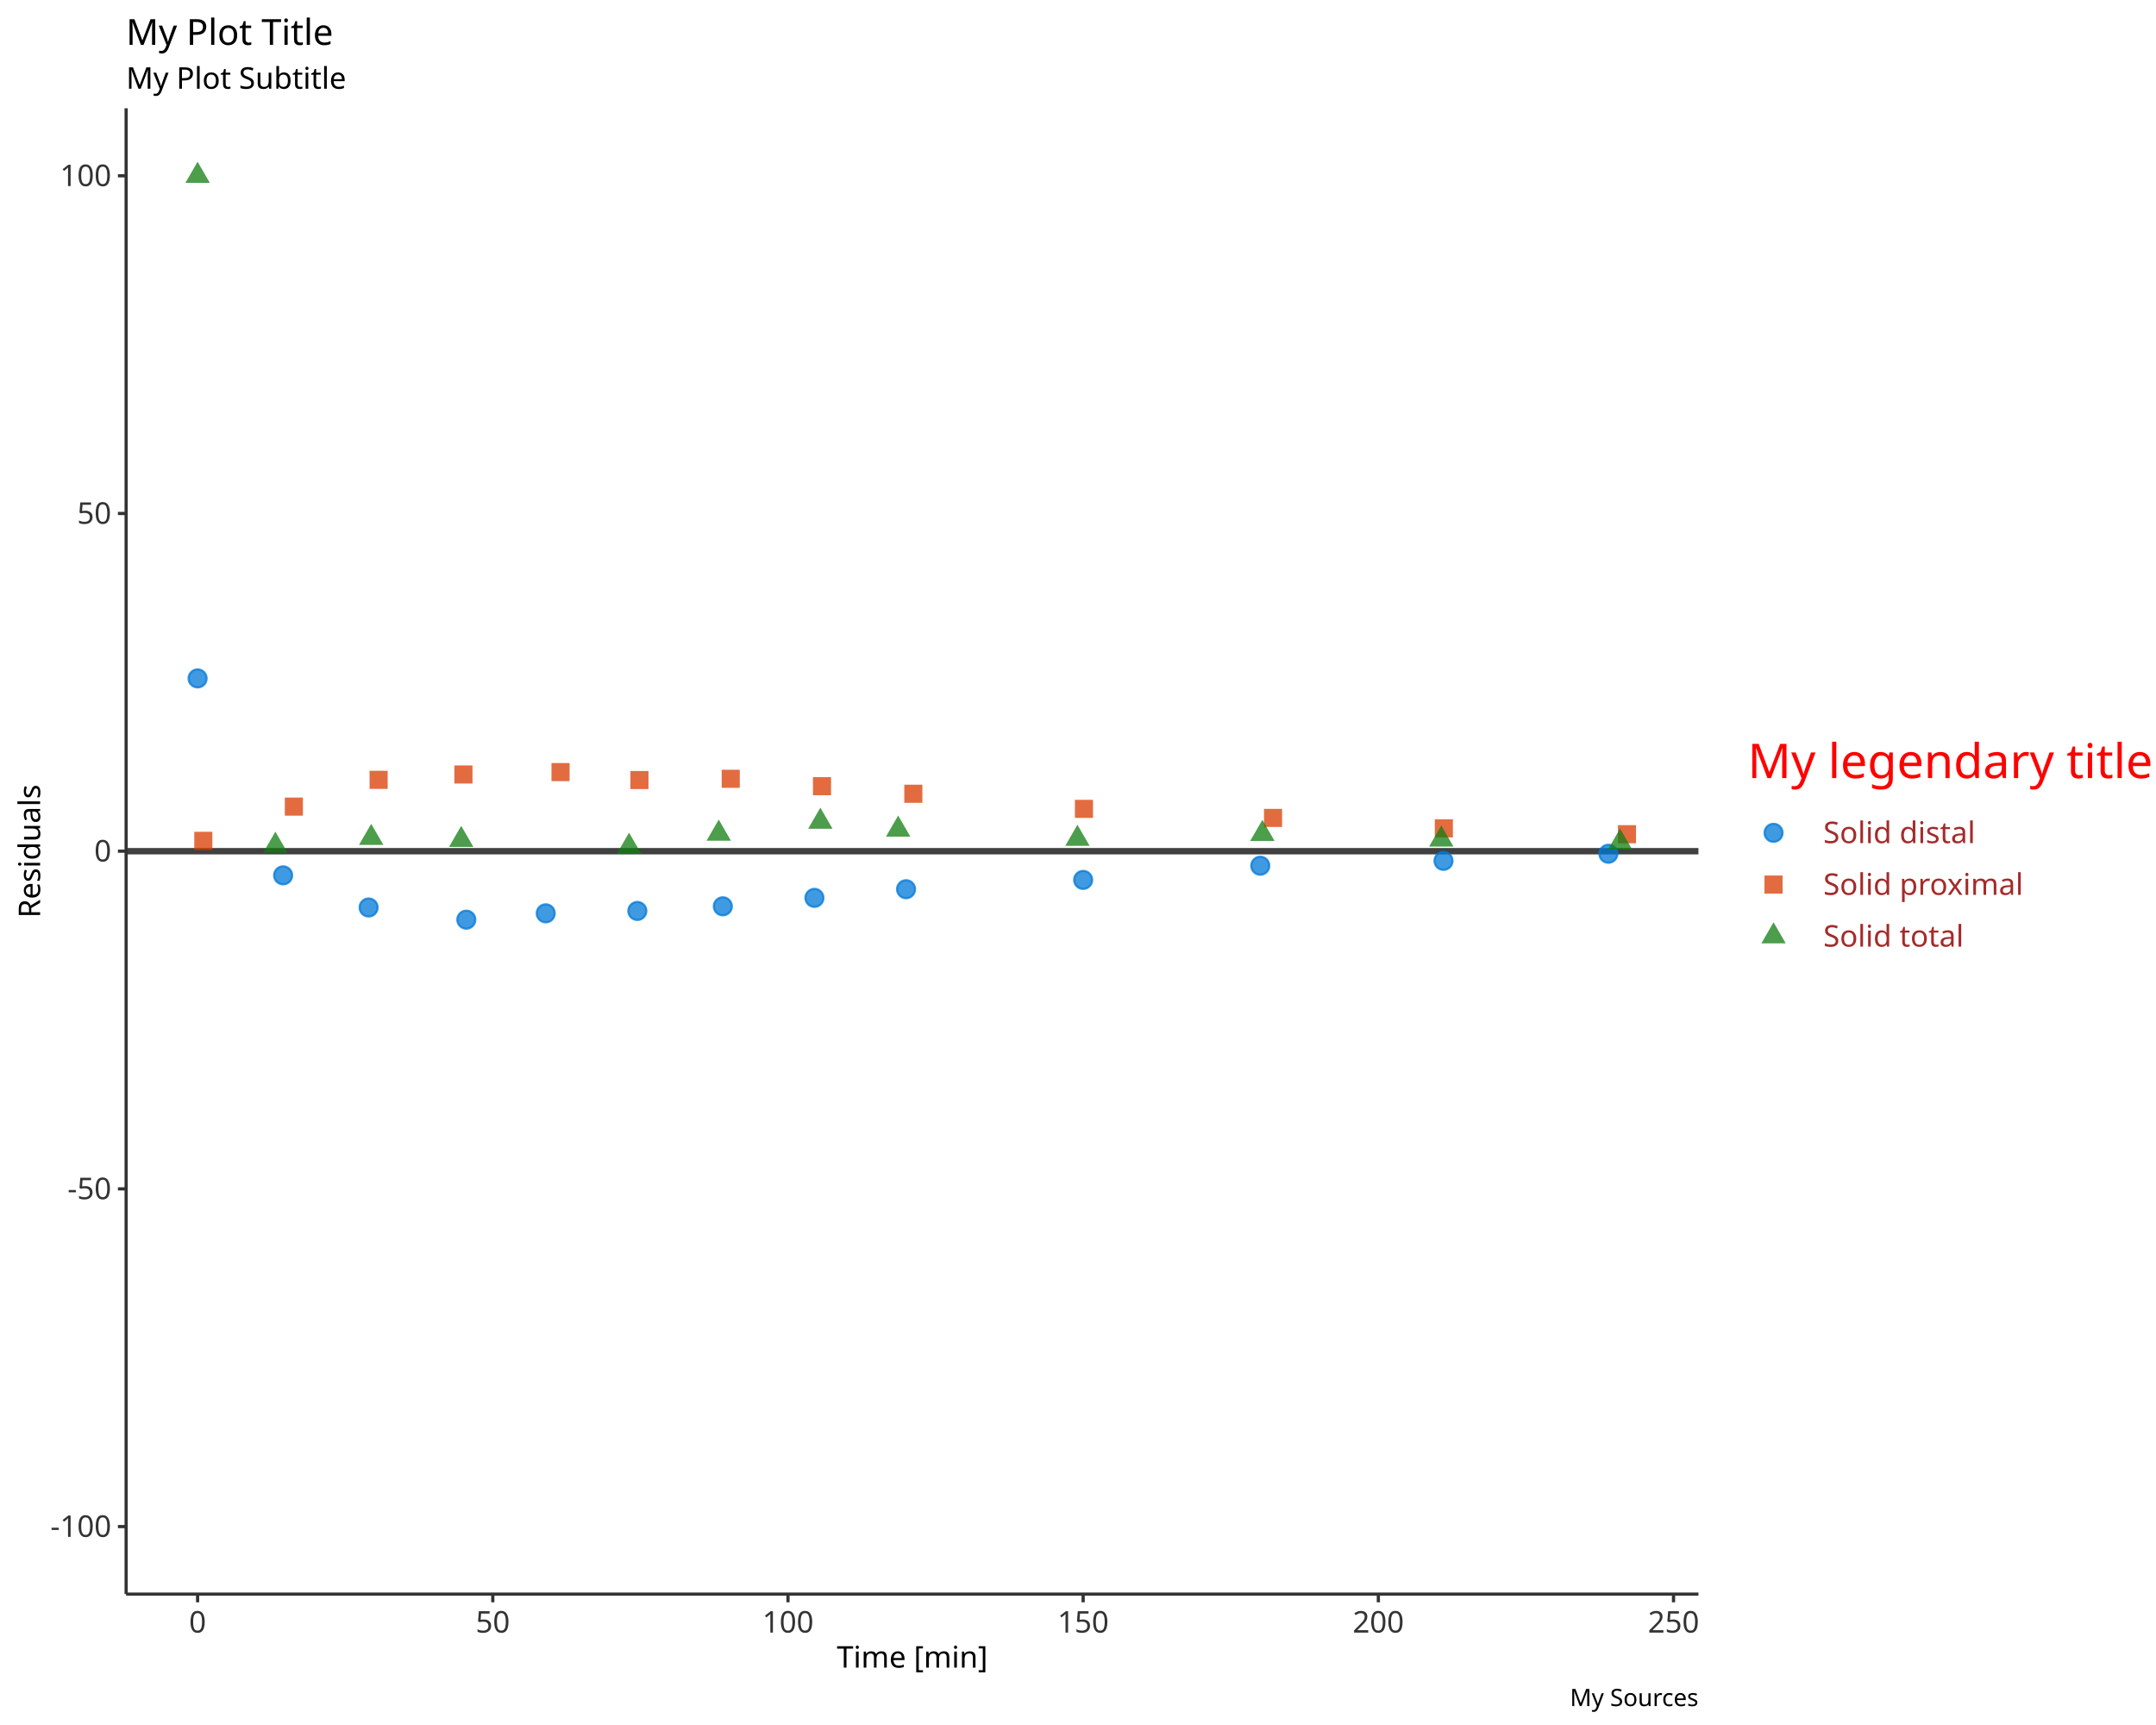
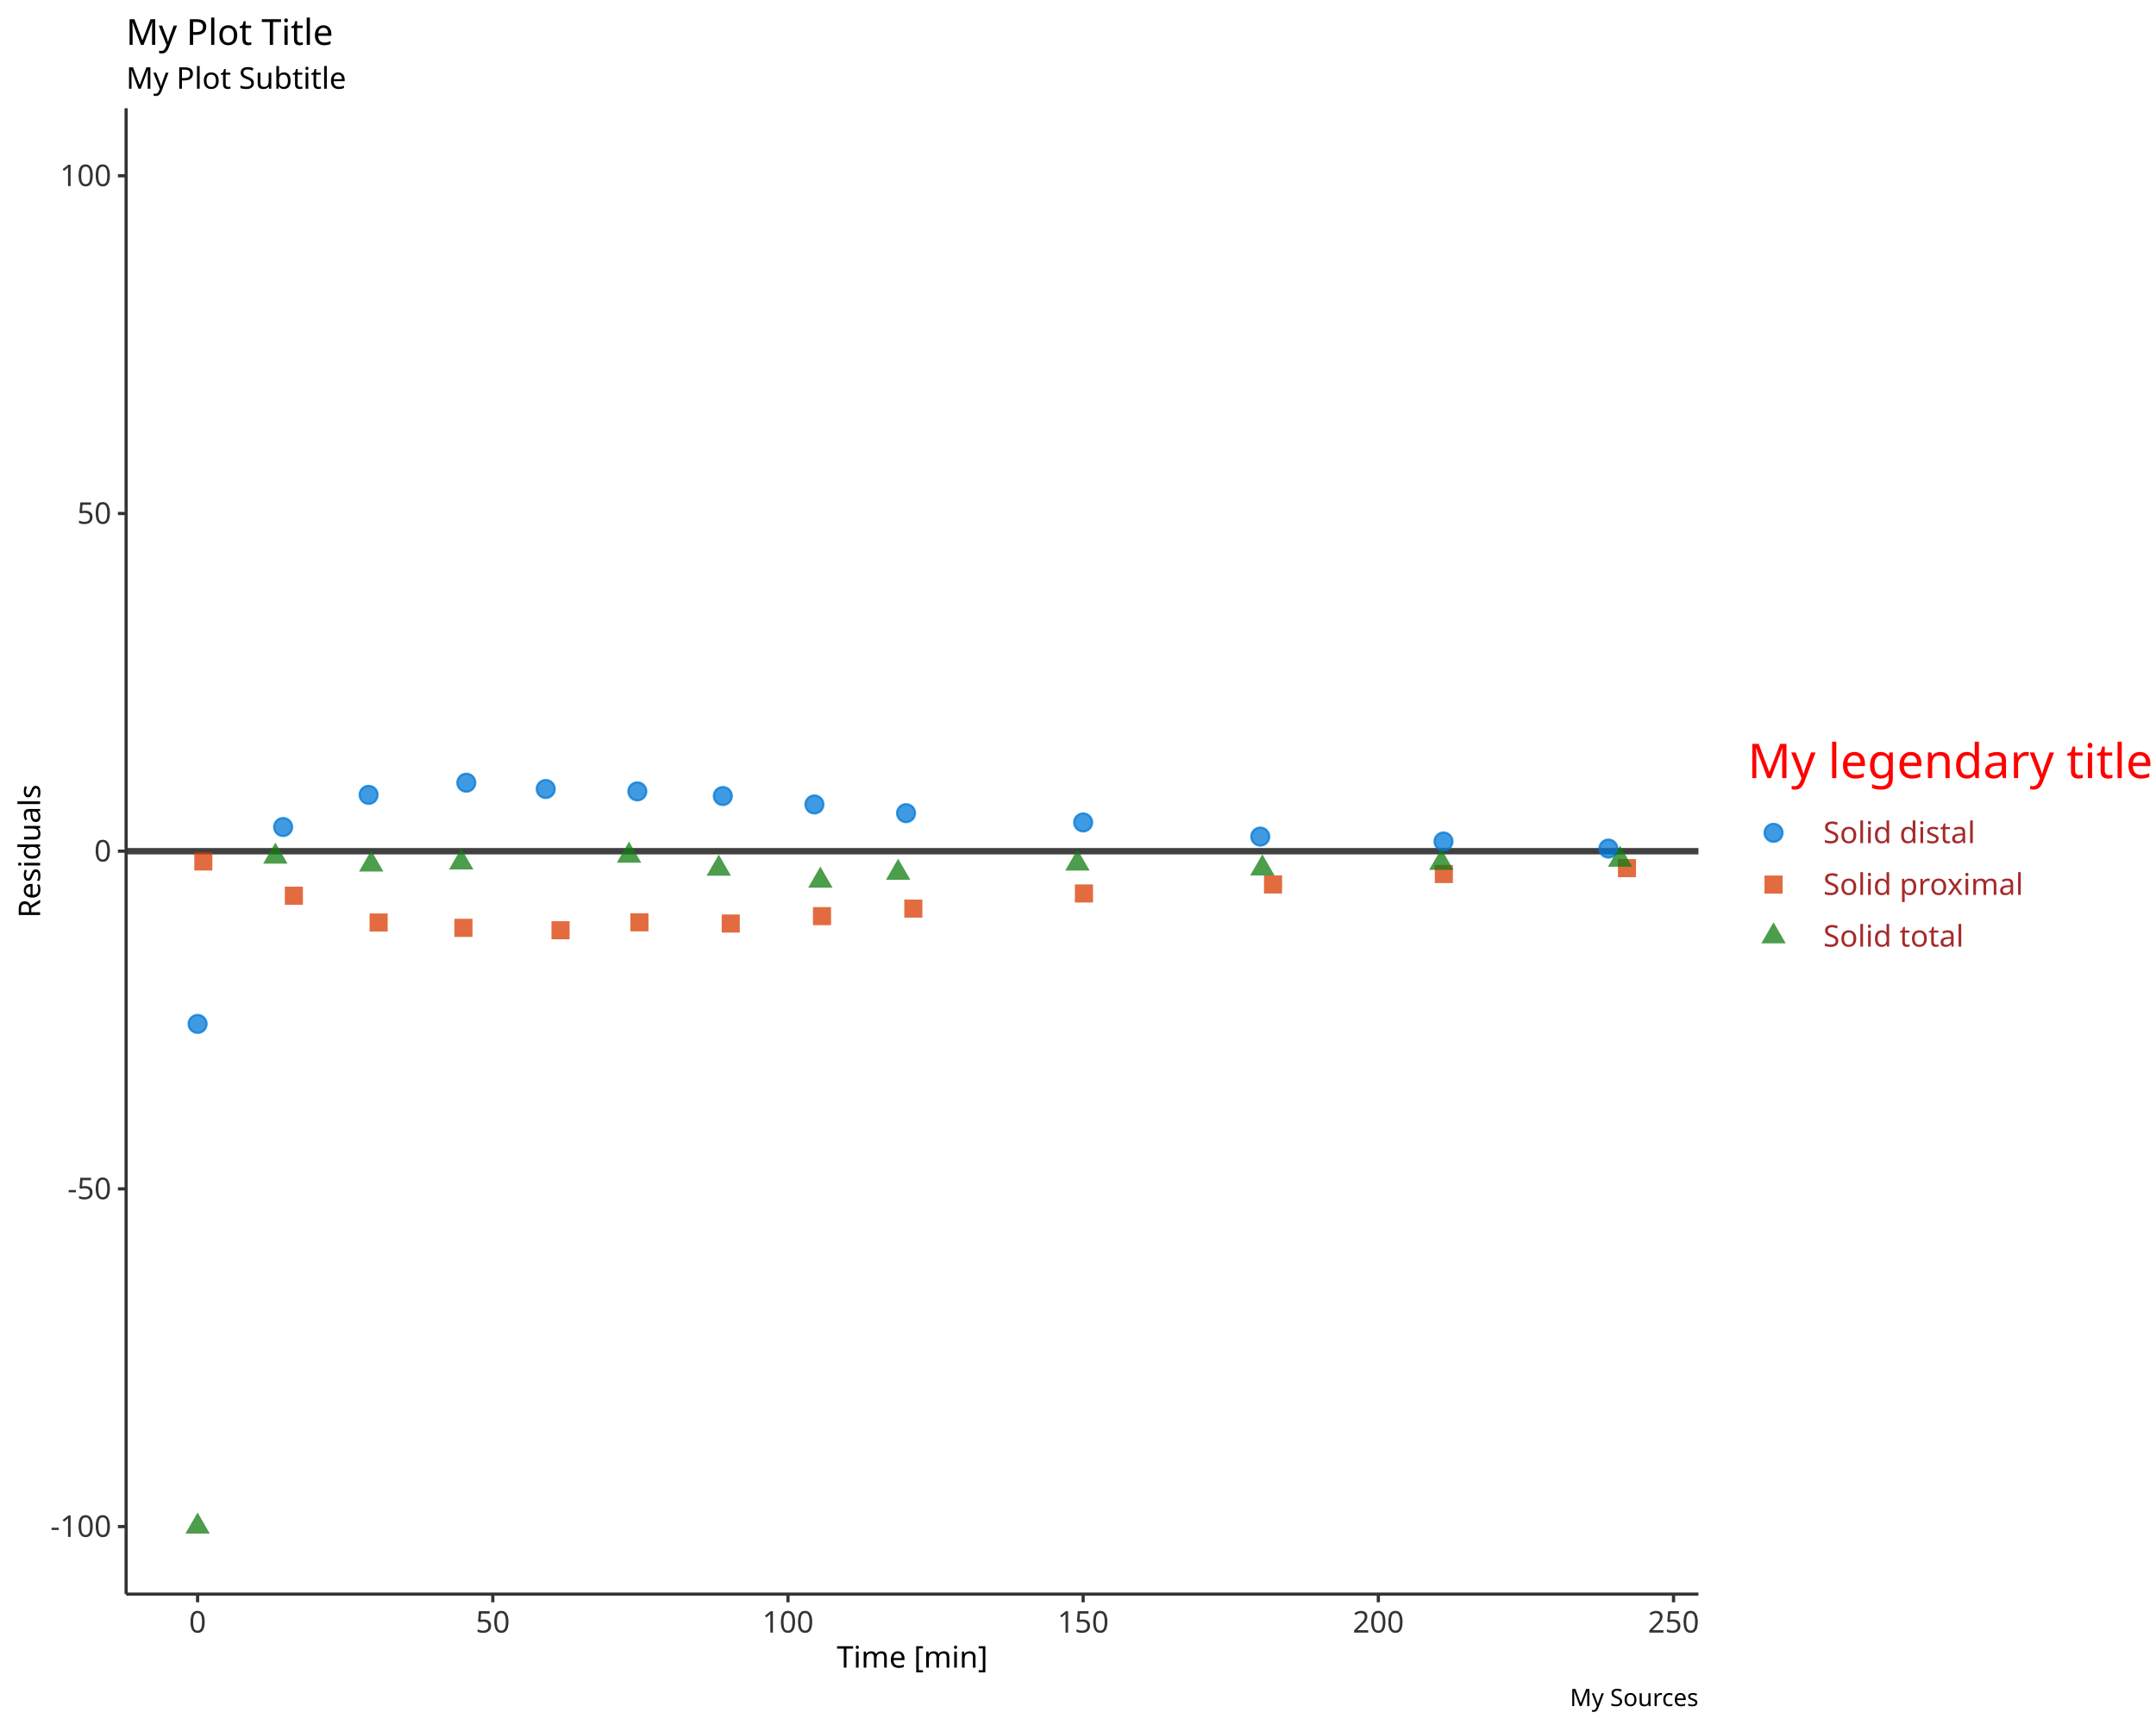
<svg xmlns="http://www.w3.org/2000/svg" class="svglite" data-engine-version="2.0" width="720.00pt" height="576.00pt" viewBox="0 0 720.00 576.00">
  <defs>
    <style type="text/css">
    .svglite line, .svglite polyline, .svglite polygon, .svglite path, .svglite rect, .svglite circle {
      fill: none;
      stroke: #000000;
      stroke-linecap: round;
      stroke-linejoin: round;
      stroke-miterlimit: 10.00;
    }
  </style>
  </defs>
  <rect width="100%" height="100%" style="stroke: none; fill: #FFFFFF;" />
  <defs>
    <clipPath id="cpMC4wMHw3MjAuMDB8MC4wMHw1NzYuMDA=">
      <rect x="0.00" y="0.00" width="720.00" height="576.00" />
    </clipPath>
  </defs>
  <g clip-path="url(#cpMC4wMHw3MjAuMDB8MC4wMHw1NzYuMDA=)">
    <rect x="0.00" y="0.00" width="720.00" height="576.00" style="stroke-width: 1.07; stroke: none; fill: #FFFFFF;" />
  </g>
  <defs>
    <clipPath id="cpNDIuMTJ8NTY3LjIwfDM2LjE1fDUzMi4yOQ==">
      <rect x="42.12" y="36.15" width="525.07" height="496.14" />
    </clipPath>
  </defs>
  <g clip-path="url(#cpNDIuMTJ8NTY3LjIwfDM2LjE1fDUzMi4yOQ==)">
    <rect x="42.12" y="36.15" width="525.07" height="496.14" style="stroke-width: 1.07; stroke: none; fill: #FFFFFF;" />
  </g>
  <g clip-path="url(#cpMC4wMHw3MjAuMDB8MC4wMHw1NzYuMDA=)">
</g>
  <g clip-path="url(#cpNDIuMTJ8NTY3LjIwfDM2LjE1fDUzMi4yOQ==)">
</g>
  <g clip-path="url(#cpMC4wMHw3MjAuMDB8MC4wMHw1NzYuMDA=)">
</g>
  <g clip-path="url(#cpNDIuMTJ8NTY3LjIwfDM2LjE1fDUzMi4yOQ==)">
</g>
  <g clip-path="url(#cpMC4wMHw3MjAuMDB8MC4wMHw1NzYuMDA=)">
</g>
  <g clip-path="url(#cpNDIuMTJ8NTY3LjIwfDM2LjE1fDUzMi4yOQ==)">
</g>
  <g clip-path="url(#cpMC4wMHw3MjAuMDB8MC4wMHw1NzYuMDA=)">
</g>
  <g clip-path="url(#cpNDIuMTJ8NTY3LjIwfDM2LjE1fDUzMi4yOQ==)">
</g>
  <g clip-path="url(#cpMC4wMHw3MjAuMDB8MC4wMHw1NzYuMDA=)">
</g>
  <g clip-path="url(#cpNDIuMTJ8NTY3LjIwfDM2LjE1fDUzMi4yOQ==)">
</g>
  <g clip-path="url(#cpMC4wMHw3MjAuMDB8MC4wMHw1NzYuMDA=)">
</g>
  <g clip-path="url(#cpNDIuMTJ8NTY3LjIwfDM2LjE1fDUzMi4yOQ==)">
</g>
  <g clip-path="url(#cpMC4wMHw3MjAuMDB8MC4wMHw1NzYuMDA=)">
</g>
  <g clip-path="url(#cpNDIuMTJ8NTY3LjIwfDM2LjE1fDUzMi4yOQ==)">
</g>
  <g clip-path="url(#cpMC4wMHw3MjAuMDB8MC4wMHw1NzYuMDA=)">
</g>
  <g clip-path="url(#cpNDIuMTJ8NTY3LjIwfDM2LjE1fDUzMi4yOQ==)">
</g>
  <g clip-path="url(#cpMC4wMHw3MjAuMDB8MC4wMHw1NzYuMDA=)">
</g>
  <g clip-path="url(#cpNDIuMTJ8NTY3LjIwfDM2LjE1fDUzMi4yOQ==)">
</g>
  <g clip-path="url(#cpMC4wMHw3MjAuMDB8MC4wMHw1NzYuMDA=)">
</g>
  <g clip-path="url(#cpNDIuMTJ8NTY3LjIwfDM2LjE1fDUzMi4yOQ==)">
</g>
  <g clip-path="url(#cpMC4wMHw3MjAuMDB8MC4wMHw1NzYuMDA=)">
</g>
  <g clip-path="url(#cpNDIuMTJ8NTY3LjIwfDM2LjE1fDUzMi4yOQ==)">
</g>
  <g clip-path="url(#cpMC4wMHw3MjAuMDB8MC4wMHw1NzYuMDA=)">
</g>
  <g clip-path="url(#cpNDIuMTJ8NTY3LjIwfDM2LjE1fDUzMi4yOQ==)">
</g>
  <g clip-path="url(#cpMC4wMHw3MjAuMDB8MC4wMHw1NzYuMDA=)">
</g>
  <g clip-path="url(#cpNDIuMTJ8NTY3LjIwfDM2LjE1fDUzMi4yOQ==)">
</g>
  <g clip-path="url(#cpMC4wMHw3MjAuMDB8MC4wMHw1NzYuMDA=)">
</g>
  <g clip-path="url(#cpNDIuMTJ8NTY3LjIwfDM2LjE1fDUzMi4yOQ==)">
</g>
  <g clip-path="url(#cpMC4wMHw3MjAuMDB8MC4wMHw1NzYuMDA=)">
</g>
  <g clip-path="url(#cpNDIuMTJ8NTY3LjIwfDM2LjE1fDUzMi4yOQ==)">
</g>
  <g clip-path="url(#cpMC4wMHw3MjAuMDB8MC4wMHw1NzYuMDA=)">
</g>
  <g clip-path="url(#cpNDIuMTJ8NTY3LjIwfDM2LjE1fDUzMi4yOQ==)">
    <line x1="42.12" y1="284.22" x2="567.20" y2="284.22" style="stroke-width: 2.13; stroke: #000000; stroke-opacity: 0.75; stroke-linecap: butt;" />
-     <circle cx="65.99" cy="226.53" r="3.02" style="stroke-width: 0.71; stroke: #0078D7; stroke-opacity: 0.75; fill: #0078D7; fill-opacity: 0.75;" />
-     <circle cx="94.55" cy="292.29" r="3.02" style="stroke-width: 0.71; stroke: #0078D7; stroke-opacity: 0.75; fill: #0078D7; fill-opacity: 0.75;" />
-     <circle cx="123.10" cy="303.02" r="3.02" style="stroke-width: 0.71; stroke: #0078D7; stroke-opacity: 0.75; fill: #0078D7; fill-opacity: 0.75;" />
-     <circle cx="155.73" cy="307.09" r="3.02" style="stroke-width: 0.71; stroke: #0078D7; stroke-opacity: 0.75; fill: #0078D7; fill-opacity: 0.75;" />
-     <circle cx="182.25" cy="304.97" r="3.02" style="stroke-width: 0.71; stroke: #0078D7; stroke-opacity: 0.75; fill: #0078D7; fill-opacity: 0.75;" />
-     <circle cx="212.84" cy="304.18" r="3.02" style="stroke-width: 0.71; stroke: #0078D7; stroke-opacity: 0.75; fill: #0078D7; fill-opacity: 0.75;" />
-     <circle cx="241.39" cy="302.63" r="3.02" style="stroke-width: 0.71; stroke: #0078D7; stroke-opacity: 0.75; fill: #0078D7; fill-opacity: 0.75;" />
-     <circle cx="271.98" cy="299.81" r="3.02" style="stroke-width: 0.71; stroke: #0078D7; stroke-opacity: 0.75; fill: #0078D7; fill-opacity: 0.75;" />
-     <circle cx="302.58" cy="296.92" r="3.02" style="stroke-width: 0.71; stroke: #0078D7; stroke-opacity: 0.75; fill: #0078D7; fill-opacity: 0.75;" />
-     <circle cx="361.72" cy="293.81" r="3.02" style="stroke-width: 0.71; stroke: #0078D7; stroke-opacity: 0.75; fill: #0078D7; fill-opacity: 0.75;" />
-     <circle cx="420.87" cy="289.08" r="3.02" style="stroke-width: 0.71; stroke: #0078D7; stroke-opacity: 0.75; fill: #0078D7; fill-opacity: 0.75;" />
-     <circle cx="482.06" cy="287.45" r="3.02" style="stroke-width: 0.71; stroke: #0078D7; stroke-opacity: 0.75; fill: #0078D7; fill-opacity: 0.75;" />
-     <circle cx="537.12" cy="285.08" r="3.02" style="stroke-width: 0.71; stroke: #0078D7; stroke-opacity: 0.75; fill: #0078D7; fill-opacity: 0.75;" />
-     <polygon points="64.88,283.80 70.92,283.80 70.92,277.75 64.88,277.75 " style="stroke-width: 0.71; stroke: none; fill: #D83B01; fill-opacity: 0.75;" />
-     <polygon points="95.12,272.36 101.16,272.36 101.16,266.32 95.12,266.32 " style="stroke-width: 0.71; stroke: none; fill: #D83B01; fill-opacity: 0.75;" />
-     <polygon points="123.42,263.42 129.46,263.42 129.46,257.37 123.42,257.37 " style="stroke-width: 0.71; stroke: none; fill: #D83B01; fill-opacity: 0.75;" />
-     <polygon points="151.74,261.63 157.79,261.63 157.79,255.59 151.74,255.59 " style="stroke-width: 0.71; stroke: none; fill: #D83B01; fill-opacity: 0.75;" />
-     <polygon points="184.17,260.83 190.22,260.83 190.22,254.79 184.17,254.79 " style="stroke-width: 0.71; stroke: none; fill: #D83B01; fill-opacity: 0.75;" />
-     <polygon points="210.52,263.48 216.56,263.48 216.56,257.44 210.52,257.44 " style="stroke-width: 0.71; stroke: none; fill: #D83B01; fill-opacity: 0.75;" />
-     <polygon points="241.01,263.07 247.05,263.07 247.05,257.03 241.01,257.03 " style="stroke-width: 0.71; stroke: none; fill: #D83B01; fill-opacity: 0.75;" />
-     <polygon points="271.49,265.54 277.53,265.54 277.53,259.50 271.49,259.50 " style="stroke-width: 0.71; stroke: none; fill: #D83B01; fill-opacity: 0.75;" />
-     <polygon points="301.99,268.07 308.03,268.07 308.03,262.02 301.99,262.02 " style="stroke-width: 0.71; stroke: none; fill: #D83B01; fill-opacity: 0.75;" />
-     <polygon points="358.97,273.11 365.01,273.11 365.01,267.07 358.97,267.07 " style="stroke-width: 0.71; stroke: none; fill: #D83B01; fill-opacity: 0.75;" />
-     <polygon points="422.11,276.13 428.16,276.13 428.16,270.09 422.11,270.09 " style="stroke-width: 0.71; stroke: none; fill: #D83B01; fill-opacity: 0.75;" />
-     <polygon points="479.16,279.62 485.20,279.62 485.20,273.57 479.16,273.57 " style="stroke-width: 0.71; stroke: none; fill: #D83B01; fill-opacity: 0.75;" />
-     <polygon points="540.31,281.58 546.35,281.58 546.35,275.53 540.31,275.53 " style="stroke-width: 0.71; stroke: none; fill: #D83B01; fill-opacity: 0.75;" />
-     <polygon points="65.99,54.00 70.06,61.05 61.92,61.05 " style="stroke-width: 0.71; stroke: none; fill: #107C10; fill-opacity: 0.75;" />
-     <polygon points="91.96,277.69 96.03,284.74 87.89,284.74 " style="stroke-width: 0.71; stroke: none; fill: #107C10; fill-opacity: 0.75;" />
-     <polygon points="123.96,275.08 128.03,282.12 119.89,282.12 " style="stroke-width: 0.71; stroke: none; fill: #107C10; fill-opacity: 0.75;" />
-     <polygon points="154.02,275.75 158.09,282.80 149.95,282.80 " style="stroke-width: 0.71; stroke: none; fill: #107C10; fill-opacity: 0.75;" />
-     <polygon points="210.07,278.03 214.14,285.08 206.00,285.08 " style="stroke-width: 0.71; stroke: none; fill: #107C10; fill-opacity: 0.75;" />
-     <polygon points="240.03,273.67 244.10,280.72 235.96,280.72 " style="stroke-width: 0.71; stroke: none; fill: #107C10; fill-opacity: 0.75;" />
-     <polygon points="273.96,269.68 278.03,276.73 269.89,276.73 " style="stroke-width: 0.71; stroke: none; fill: #107C10; fill-opacity: 0.75;" />
-     <polygon points="299.94,272.32 304.01,279.36 295.87,279.36 " style="stroke-width: 0.71; stroke: none; fill: #107C10; fill-opacity: 0.75;" />
-     <polygon points="359.81,275.39 363.88,282.44 355.74,282.44 " style="stroke-width: 0.71; stroke: none; fill: #107C10; fill-opacity: 0.75;" />
-     <polygon points="421.57,273.76 425.64,280.81 417.50,280.81 " style="stroke-width: 0.71; stroke: none; fill: #107C10; fill-opacity: 0.75;" />
-     <polygon points="481.32,275.63 485.39,282.68 477.25,282.68 " style="stroke-width: 0.71; stroke: none; fill: #107C10; fill-opacity: 0.75;" />
-     <polygon points="541.03,276.65 545.10,283.70 536.96,283.70 " style="stroke-width: 0.71; stroke: none; fill: #107C10; fill-opacity: 0.75;" />
+     <circle cx="65.99" cy="341.90" r="3.02" style="stroke-width: 0.71; stroke: #0078D7; stroke-opacity: 0.75; fill: #0078D7; fill-opacity: 0.75;" />
+     <circle cx="94.55" cy="276.15" r="3.02" style="stroke-width: 0.71; stroke: #0078D7; stroke-opacity: 0.75; fill: #0078D7; fill-opacity: 0.75;" />
+     <circle cx="123.10" cy="265.41" r="3.02" style="stroke-width: 0.71; stroke: #0078D7; stroke-opacity: 0.75; fill: #0078D7; fill-opacity: 0.75;" />
+     <circle cx="155.73" cy="261.35" r="3.02" style="stroke-width: 0.71; stroke: #0078D7; stroke-opacity: 0.75; fill: #0078D7; fill-opacity: 0.75;" />
+     <circle cx="182.25" cy="263.46" r="3.02" style="stroke-width: 0.71; stroke: #0078D7; stroke-opacity: 0.75; fill: #0078D7; fill-opacity: 0.75;" />
+     <circle cx="212.84" cy="264.25" r="3.02" style="stroke-width: 0.71; stroke: #0078D7; stroke-opacity: 0.75; fill: #0078D7; fill-opacity: 0.75;" />
+     <circle cx="241.39" cy="265.80" r="3.02" style="stroke-width: 0.71; stroke: #0078D7; stroke-opacity: 0.75; fill: #0078D7; fill-opacity: 0.75;" />
+     <circle cx="271.98" cy="268.62" r="3.02" style="stroke-width: 0.71; stroke: #0078D7; stroke-opacity: 0.75; fill: #0078D7; fill-opacity: 0.75;" />
+     <circle cx="302.58" cy="271.52" r="3.02" style="stroke-width: 0.71; stroke: #0078D7; stroke-opacity: 0.75; fill: #0078D7; fill-opacity: 0.75;" />
+     <circle cx="361.72" cy="274.62" r="3.02" style="stroke-width: 0.71; stroke: #0078D7; stroke-opacity: 0.75; fill: #0078D7; fill-opacity: 0.75;" />
+     <circle cx="420.87" cy="279.35" r="3.02" style="stroke-width: 0.71; stroke: #0078D7; stroke-opacity: 0.75; fill: #0078D7; fill-opacity: 0.75;" />
+     <circle cx="482.06" cy="280.98" r="3.02" style="stroke-width: 0.71; stroke: #0078D7; stroke-opacity: 0.75; fill: #0078D7; fill-opacity: 0.75;" />
+     <circle cx="537.12" cy="283.35" r="3.02" style="stroke-width: 0.71; stroke: #0078D7; stroke-opacity: 0.75; fill: #0078D7; fill-opacity: 0.75;" />
+     <polygon points="64.88,290.68 70.92,290.68 70.92,284.64 64.88,284.64 " style="stroke-width: 0.71; stroke: none; fill: #D83B01; fill-opacity: 0.75;" />
+     <polygon points="95.12,302.12 101.16,302.12 101.16,296.07 95.12,296.07 " style="stroke-width: 0.71; stroke: none; fill: #D83B01; fill-opacity: 0.75;" />
+     <polygon points="123.42,311.06 129.46,311.06 129.46,305.02 123.42,305.02 " style="stroke-width: 0.71; stroke: none; fill: #D83B01; fill-opacity: 0.75;" />
+     <polygon points="151.74,312.85 157.79,312.85 157.79,306.80 151.74,306.80 " style="stroke-width: 0.71; stroke: none; fill: #D83B01; fill-opacity: 0.75;" />
+     <polygon points="184.17,313.64 190.22,313.64 190.22,307.60 184.17,307.60 " style="stroke-width: 0.71; stroke: none; fill: #D83B01; fill-opacity: 0.75;" />
+     <polygon points="210.52,310.99 216.56,310.99 216.56,304.95 210.52,304.95 " style="stroke-width: 0.71; stroke: none; fill: #D83B01; fill-opacity: 0.75;" />
+     <polygon points="241.01,311.40 247.05,311.40 247.05,305.36 241.01,305.36 " style="stroke-width: 0.71; stroke: none; fill: #D83B01; fill-opacity: 0.75;" />
+     <polygon points="271.49,308.93 277.53,308.93 277.53,302.89 271.49,302.89 " style="stroke-width: 0.71; stroke: none; fill: #D83B01; fill-opacity: 0.75;" />
+     <polygon points="301.99,306.41 308.03,306.41 308.03,300.37 301.99,300.37 " style="stroke-width: 0.71; stroke: none; fill: #D83B01; fill-opacity: 0.75;" />
+     <polygon points="358.97,301.36 365.01,301.36 365.01,295.32 358.97,295.32 " style="stroke-width: 0.71; stroke: none; fill: #D83B01; fill-opacity: 0.75;" />
+     <polygon points="422.11,298.35 428.16,298.35 428.16,292.30 422.11,292.30 " style="stroke-width: 0.71; stroke: none; fill: #D83B01; fill-opacity: 0.75;" />
+     <polygon points="479.16,294.86 485.20,294.86 485.20,288.82 479.16,288.82 " style="stroke-width: 0.71; stroke: none; fill: #D83B01; fill-opacity: 0.75;" />
+     <polygon points="540.31,292.90 546.35,292.90 546.35,286.86 540.31,286.86 " style="stroke-width: 0.71; stroke: none; fill: #D83B01; fill-opacity: 0.75;" />
+     <polygon points="65.99,505.04 70.06,512.09 61.92,512.09 " style="stroke-width: 0.71; stroke: none; fill: #107C10; fill-opacity: 0.75;" />
+     <polygon points="91.96,281.34 96.03,288.39 87.89,288.39 " style="stroke-width: 0.71; stroke: none; fill: #107C10; fill-opacity: 0.75;" />
+     <polygon points="123.96,283.96 128.03,291.01 119.89,291.01 " style="stroke-width: 0.71; stroke: none; fill: #107C10; fill-opacity: 0.75;" />
+     <polygon points="154.02,283.28 158.09,290.33 149.95,290.33 " style="stroke-width: 0.71; stroke: none; fill: #107C10; fill-opacity: 0.75;" />
+     <polygon points="210.07,281.01 214.14,288.06 206.00,288.06 " style="stroke-width: 0.71; stroke: none; fill: #107C10; fill-opacity: 0.75;" />
+     <polygon points="240.03,285.37 244.10,292.42 235.96,292.42 " style="stroke-width: 0.71; stroke: none; fill: #107C10; fill-opacity: 0.75;" />
+     <polygon points="273.96,289.35 278.03,296.40 269.89,296.40 " style="stroke-width: 0.71; stroke: none; fill: #107C10; fill-opacity: 0.75;" />
+     <polygon points="299.94,286.72 304.01,293.77 295.87,293.77 " style="stroke-width: 0.71; stroke: none; fill: #107C10; fill-opacity: 0.75;" />
+     <polygon points="359.81,283.64 363.88,290.69 355.74,290.69 " style="stroke-width: 0.71; stroke: none; fill: #107C10; fill-opacity: 0.75;" />
+     <polygon points="421.57,285.27 425.64,292.32 417.50,292.32 " style="stroke-width: 0.71; stroke: none; fill: #107C10; fill-opacity: 0.75;" />
+     <polygon points="481.32,283.41 485.39,290.46 477.25,290.46 " style="stroke-width: 0.71; stroke: none; fill: #107C10; fill-opacity: 0.75;" />
+     <polygon points="541.03,282.38 545.10,289.43 536.96,289.43 " style="stroke-width: 0.71; stroke: none; fill: #107C10; fill-opacity: 0.75;" />
  </g>
  <g clip-path="url(#cpMC4wMHw3MjAuMDB8MC4wMHw1NzYuMDA=)">
    <polyline points="42.12,532.29 42.12,36.15 " style="stroke-width: 1.07; stroke: #333333; stroke-linecap: butt;" />
    <text x="37.19" y="513.18" text-anchor="end" style="font-size: 10.00px; fill: #333333; font-family: sans;" textLength="20.02px" lengthAdjust="spacingAndGlyphs">-100</text>
    <text x="37.19" y="400.42" text-anchor="end" style="font-size: 10.00px; fill: #333333; font-family: sans;" textLength="14.45px" lengthAdjust="spacingAndGlyphs">-50</text>
    <text x="37.19" y="287.66" text-anchor="end" style="font-size: 10.00px; fill: #333333; font-family: sans;" textLength="5.56px" lengthAdjust="spacingAndGlyphs">0</text>
    <text x="37.19" y="174.90" text-anchor="end" style="font-size: 10.00px; fill: #333333; font-family: sans;" textLength="11.12px" lengthAdjust="spacingAndGlyphs">50</text>
    <text x="37.19" y="62.14" text-anchor="end" style="font-size: 10.00px; fill: #333333; font-family: sans;" textLength="16.69px" lengthAdjust="spacingAndGlyphs">100</text>
    <polyline points="39.38,509.74 42.12,509.74 " style="stroke-width: 1.07; stroke: #333333; stroke-linecap: butt;" />
    <polyline points="39.38,396.98 42.12,396.98 " style="stroke-width: 1.07; stroke: #333333; stroke-linecap: butt;" />
    <polyline points="39.38,284.22 42.12,284.22 " style="stroke-width: 1.07; stroke: #333333; stroke-linecap: butt;" />
    <polyline points="39.38,171.46 42.12,171.46 " style="stroke-width: 1.07; stroke: #333333; stroke-linecap: butt;" />
    <polyline points="39.38,58.70 42.12,58.70 " style="stroke-width: 1.07; stroke: #333333; stroke-linecap: butt;" />
    <polyline points="42.12,532.29 567.20,532.29 " style="stroke-width: 1.07; stroke: #333333; stroke-linecap: butt;" />
    <polyline points="65.99,535.03 65.99,532.29 " style="stroke-width: 1.07; stroke: #333333; stroke-linecap: butt;" />
    <polyline points="164.57,535.03 164.57,532.29 " style="stroke-width: 1.07; stroke: #333333; stroke-linecap: butt;" />
    <polyline points="263.15,535.03 263.15,532.29 " style="stroke-width: 1.07; stroke: #333333; stroke-linecap: butt;" />
    <polyline points="361.72,535.03 361.72,532.29 " style="stroke-width: 1.07; stroke: #333333; stroke-linecap: butt;" />
    <polyline points="460.30,535.03 460.30,532.29 " style="stroke-width: 1.07; stroke: #333333; stroke-linecap: butt;" />
    <polyline points="558.88,535.03 558.88,532.29 " style="stroke-width: 1.07; stroke: #333333; stroke-linecap: butt;" />
    <text x="65.99" y="545.14" text-anchor="middle" style="font-size: 10.00px; fill: #333333; font-family: sans;" textLength="5.56px" lengthAdjust="spacingAndGlyphs">0</text>
    <text x="164.57" y="545.14" text-anchor="middle" style="font-size: 10.00px; fill: #333333; font-family: sans;" textLength="11.12px" lengthAdjust="spacingAndGlyphs">50</text>
    <text x="263.15" y="545.14" text-anchor="middle" style="font-size: 10.00px; fill: #333333; font-family: sans;" textLength="16.69px" lengthAdjust="spacingAndGlyphs">100</text>
    <text x="361.72" y="545.14" text-anchor="middle" style="font-size: 10.00px; fill: #333333; font-family: sans;" textLength="16.69px" lengthAdjust="spacingAndGlyphs">150</text>
    <text x="460.30" y="545.14" text-anchor="middle" style="font-size: 10.00px; fill: #333333; font-family: sans;" textLength="16.69px" lengthAdjust="spacingAndGlyphs">200</text>
    <text x="558.88" y="545.14" text-anchor="middle" style="font-size: 10.00px; fill: #333333; font-family: sans;" textLength="16.69px" lengthAdjust="spacingAndGlyphs">250</text>
    <text x="304.66" y="556.84" text-anchor="middle" style="font-size: 10.00px; font-family: sans;" textLength="46.67px" lengthAdjust="spacingAndGlyphs">Time [min]</text>
    <text transform="translate(13.40,284.22) rotate(-90)" text-anchor="middle" style="font-size: 10.00px; font-family: sans;" textLength="43.92px" lengthAdjust="spacingAndGlyphs">Residuals</text>
    <rect x="578.16" y="241.67" width="136.36" height="85.10" style="stroke-width: 1.07; stroke: none; fill: #FFFFFF;" />
    <text x="583.64" y="259.82" style="font-size: 16.00px; fill: #FF0000; font-family: sans;" textLength="125.40px" lengthAdjust="spacingAndGlyphs">My legendary title</text>
    <rect x="583.64" y="269.45" width="17.28" height="17.28" style="stroke-width: 1.07; stroke: none; fill: #FFFFFF;" />
    <circle cx="592.28" cy="278.09" r="3.02" style="stroke-width: 0.71; stroke: #0078D7; stroke-opacity: 0.75; fill: #0078D7; fill-opacity: 0.75;" />
    <rect x="583.64" y="286.73" width="17.28" height="17.28" style="stroke-width: 1.07; stroke: none; fill: #FFFFFF;" />
    <polygon points="589.25,298.39 595.30,298.39 595.30,292.35 589.25,292.35 " style="stroke-width: 0.71; stroke: none; fill: #D83B01; fill-opacity: 0.75;" />
    <rect x="583.64" y="304.01" width="17.28" height="17.28" style="stroke-width: 1.07; stroke: none; fill: #FFFFFF;" />
    <polygon points="592.28,307.95 596.35,315.00 588.21,315.00 " style="stroke-width: 0.71; stroke: none; fill: #107C10; fill-opacity: 0.75;" />
    <text x="608.89" y="281.53" style="font-size: 10.00px; fill: #A52A2A; font-family: sans;" textLength="48.36px" lengthAdjust="spacingAndGlyphs">Solid distal</text>
    <text x="608.89" y="298.81" style="font-size: 10.00px; fill: #A52A2A; font-family: sans;" textLength="62.81px" lengthAdjust="spacingAndGlyphs">Solid proximal</text>
    <text x="608.89" y="316.09" style="font-size: 10.00px; fill: #A52A2A; font-family: sans;" textLength="43.91px" lengthAdjust="spacingAndGlyphs">Solid total</text>
    <text x="42.12" y="29.63" style="font-size: 10.00px; font-family: sans;" textLength="69.48px" lengthAdjust="spacingAndGlyphs">My Plot Subtitle</text>
    <text x="42.12" y="14.98" style="font-size: 12.00px; font-family: sans;" textLength="66.02px" lengthAdjust="spacingAndGlyphs">My Plot Title</text>
    <text x="567.20" y="569.69" text-anchor="end" style="font-size: 8.00px; font-family: sans;" textLength="42.25px" lengthAdjust="spacingAndGlyphs">My Sources</text>
  </g>
</svg>
